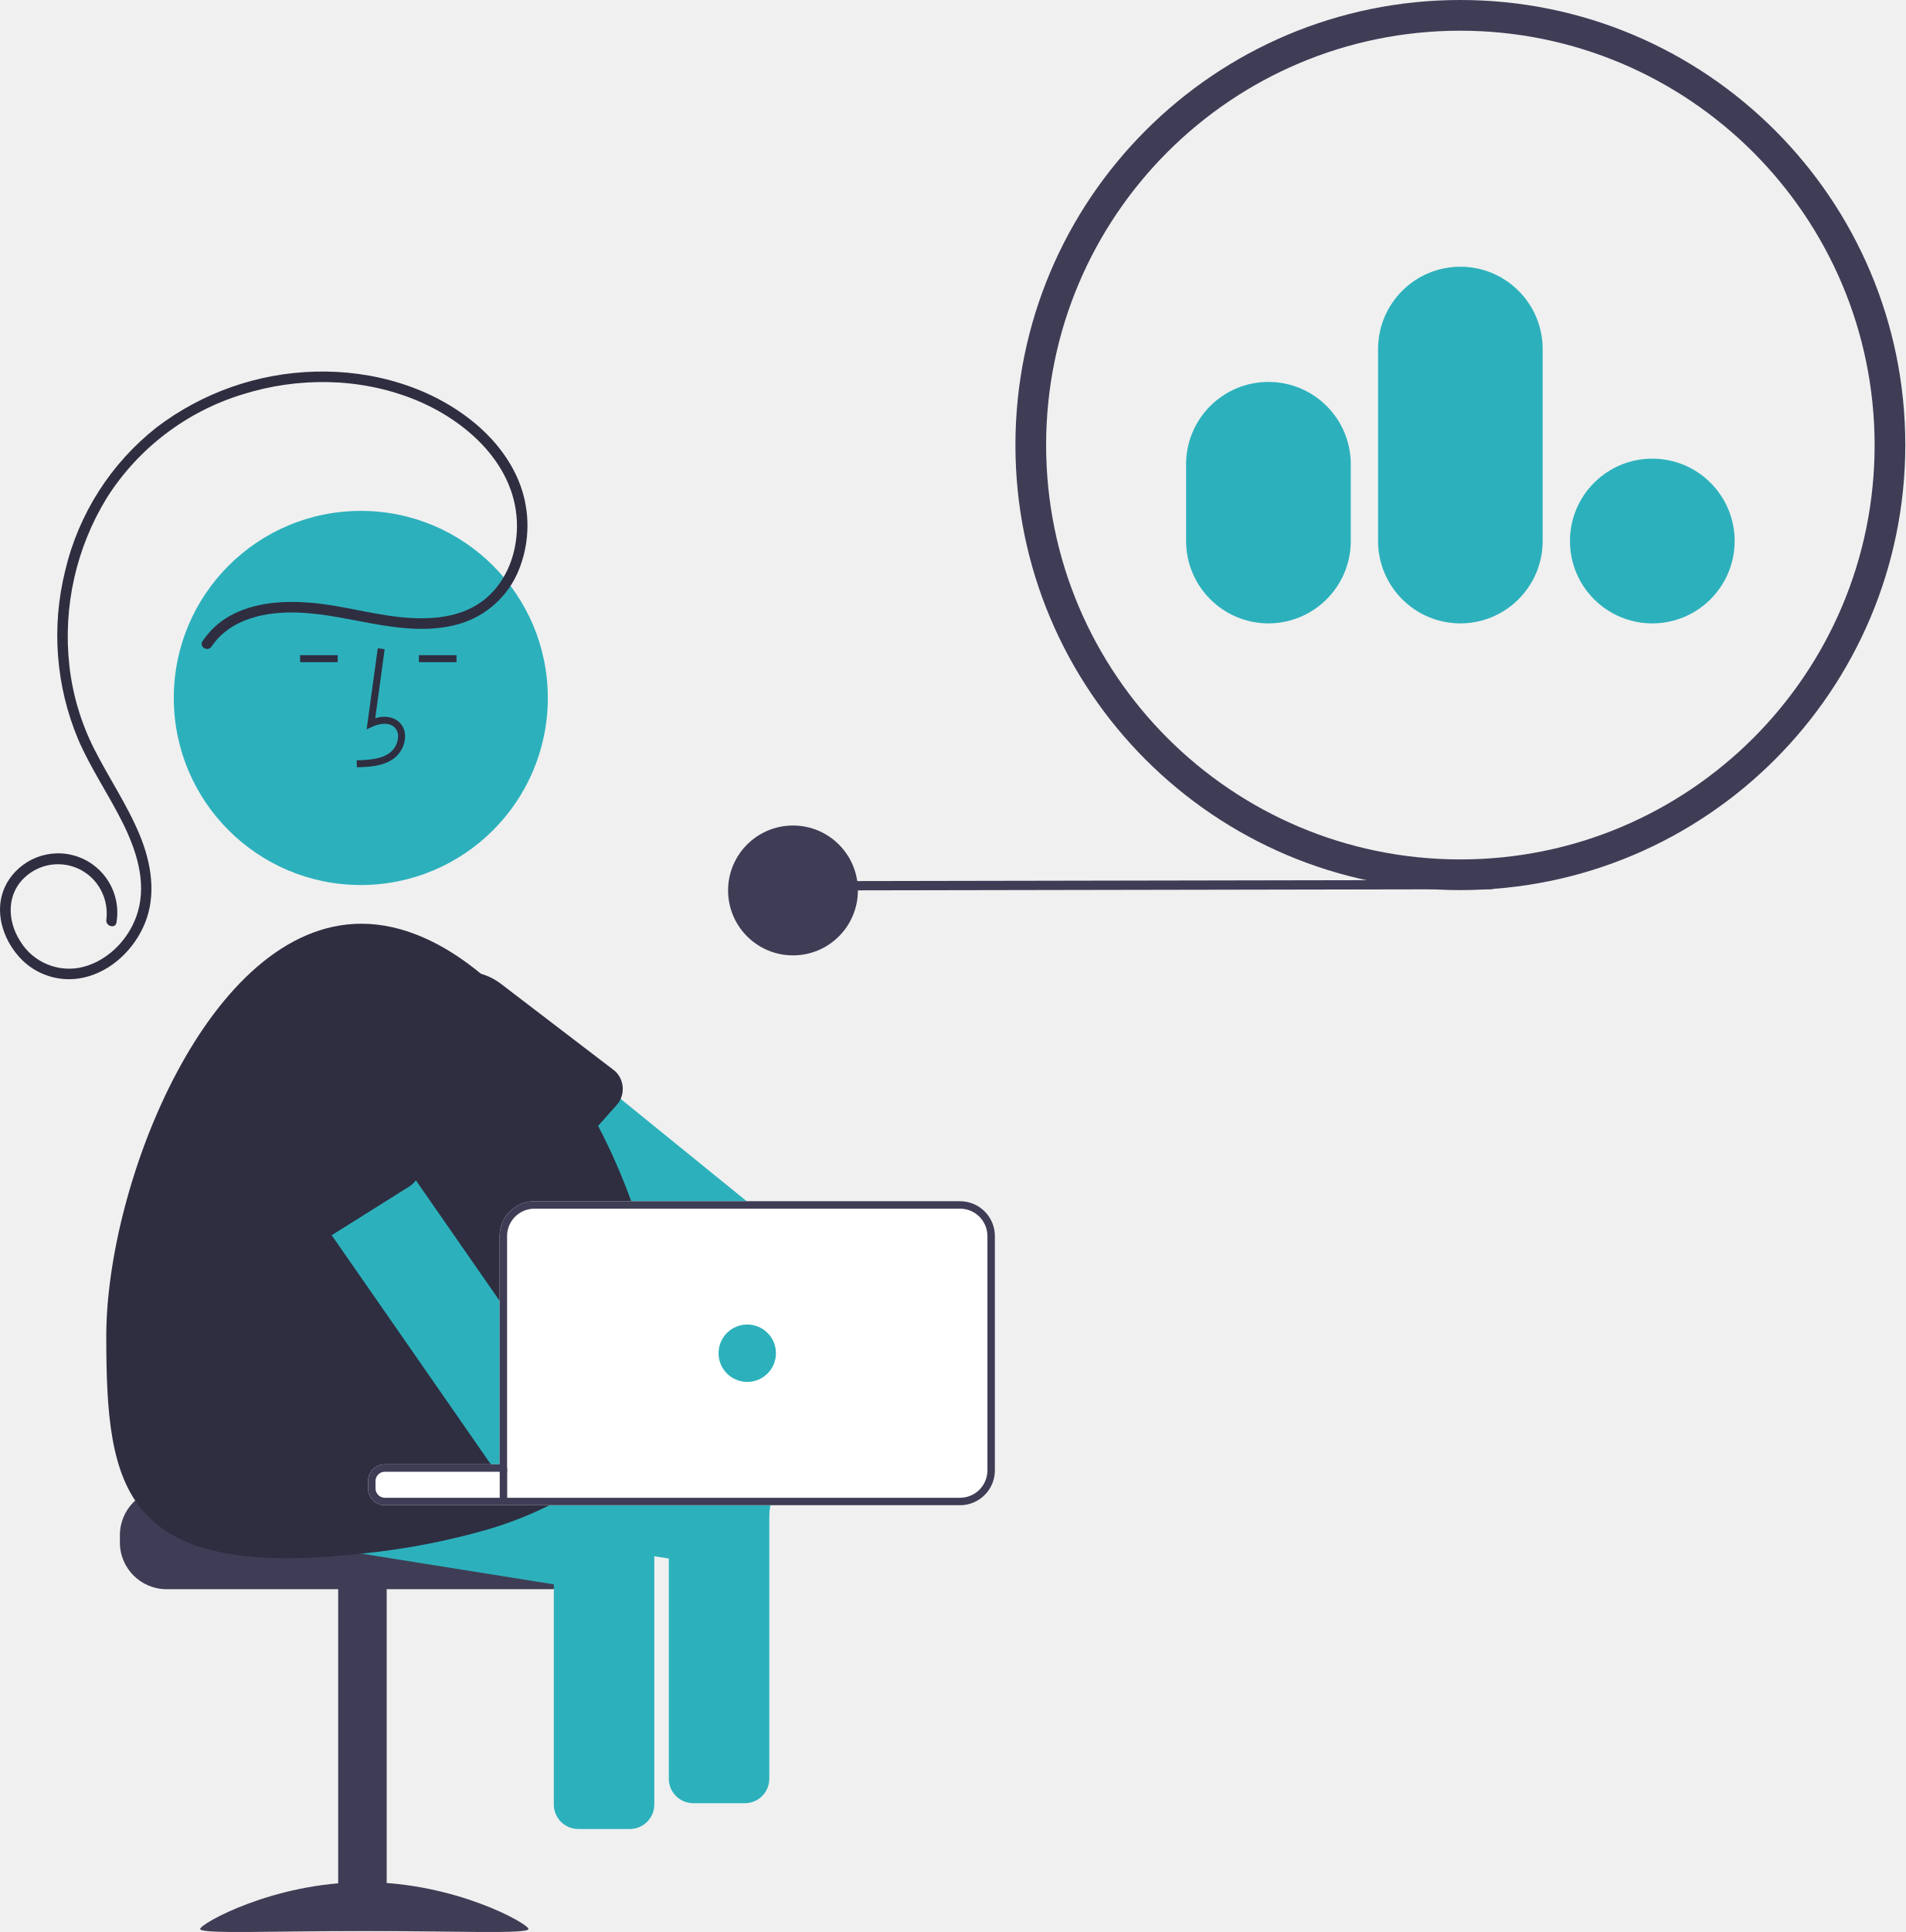
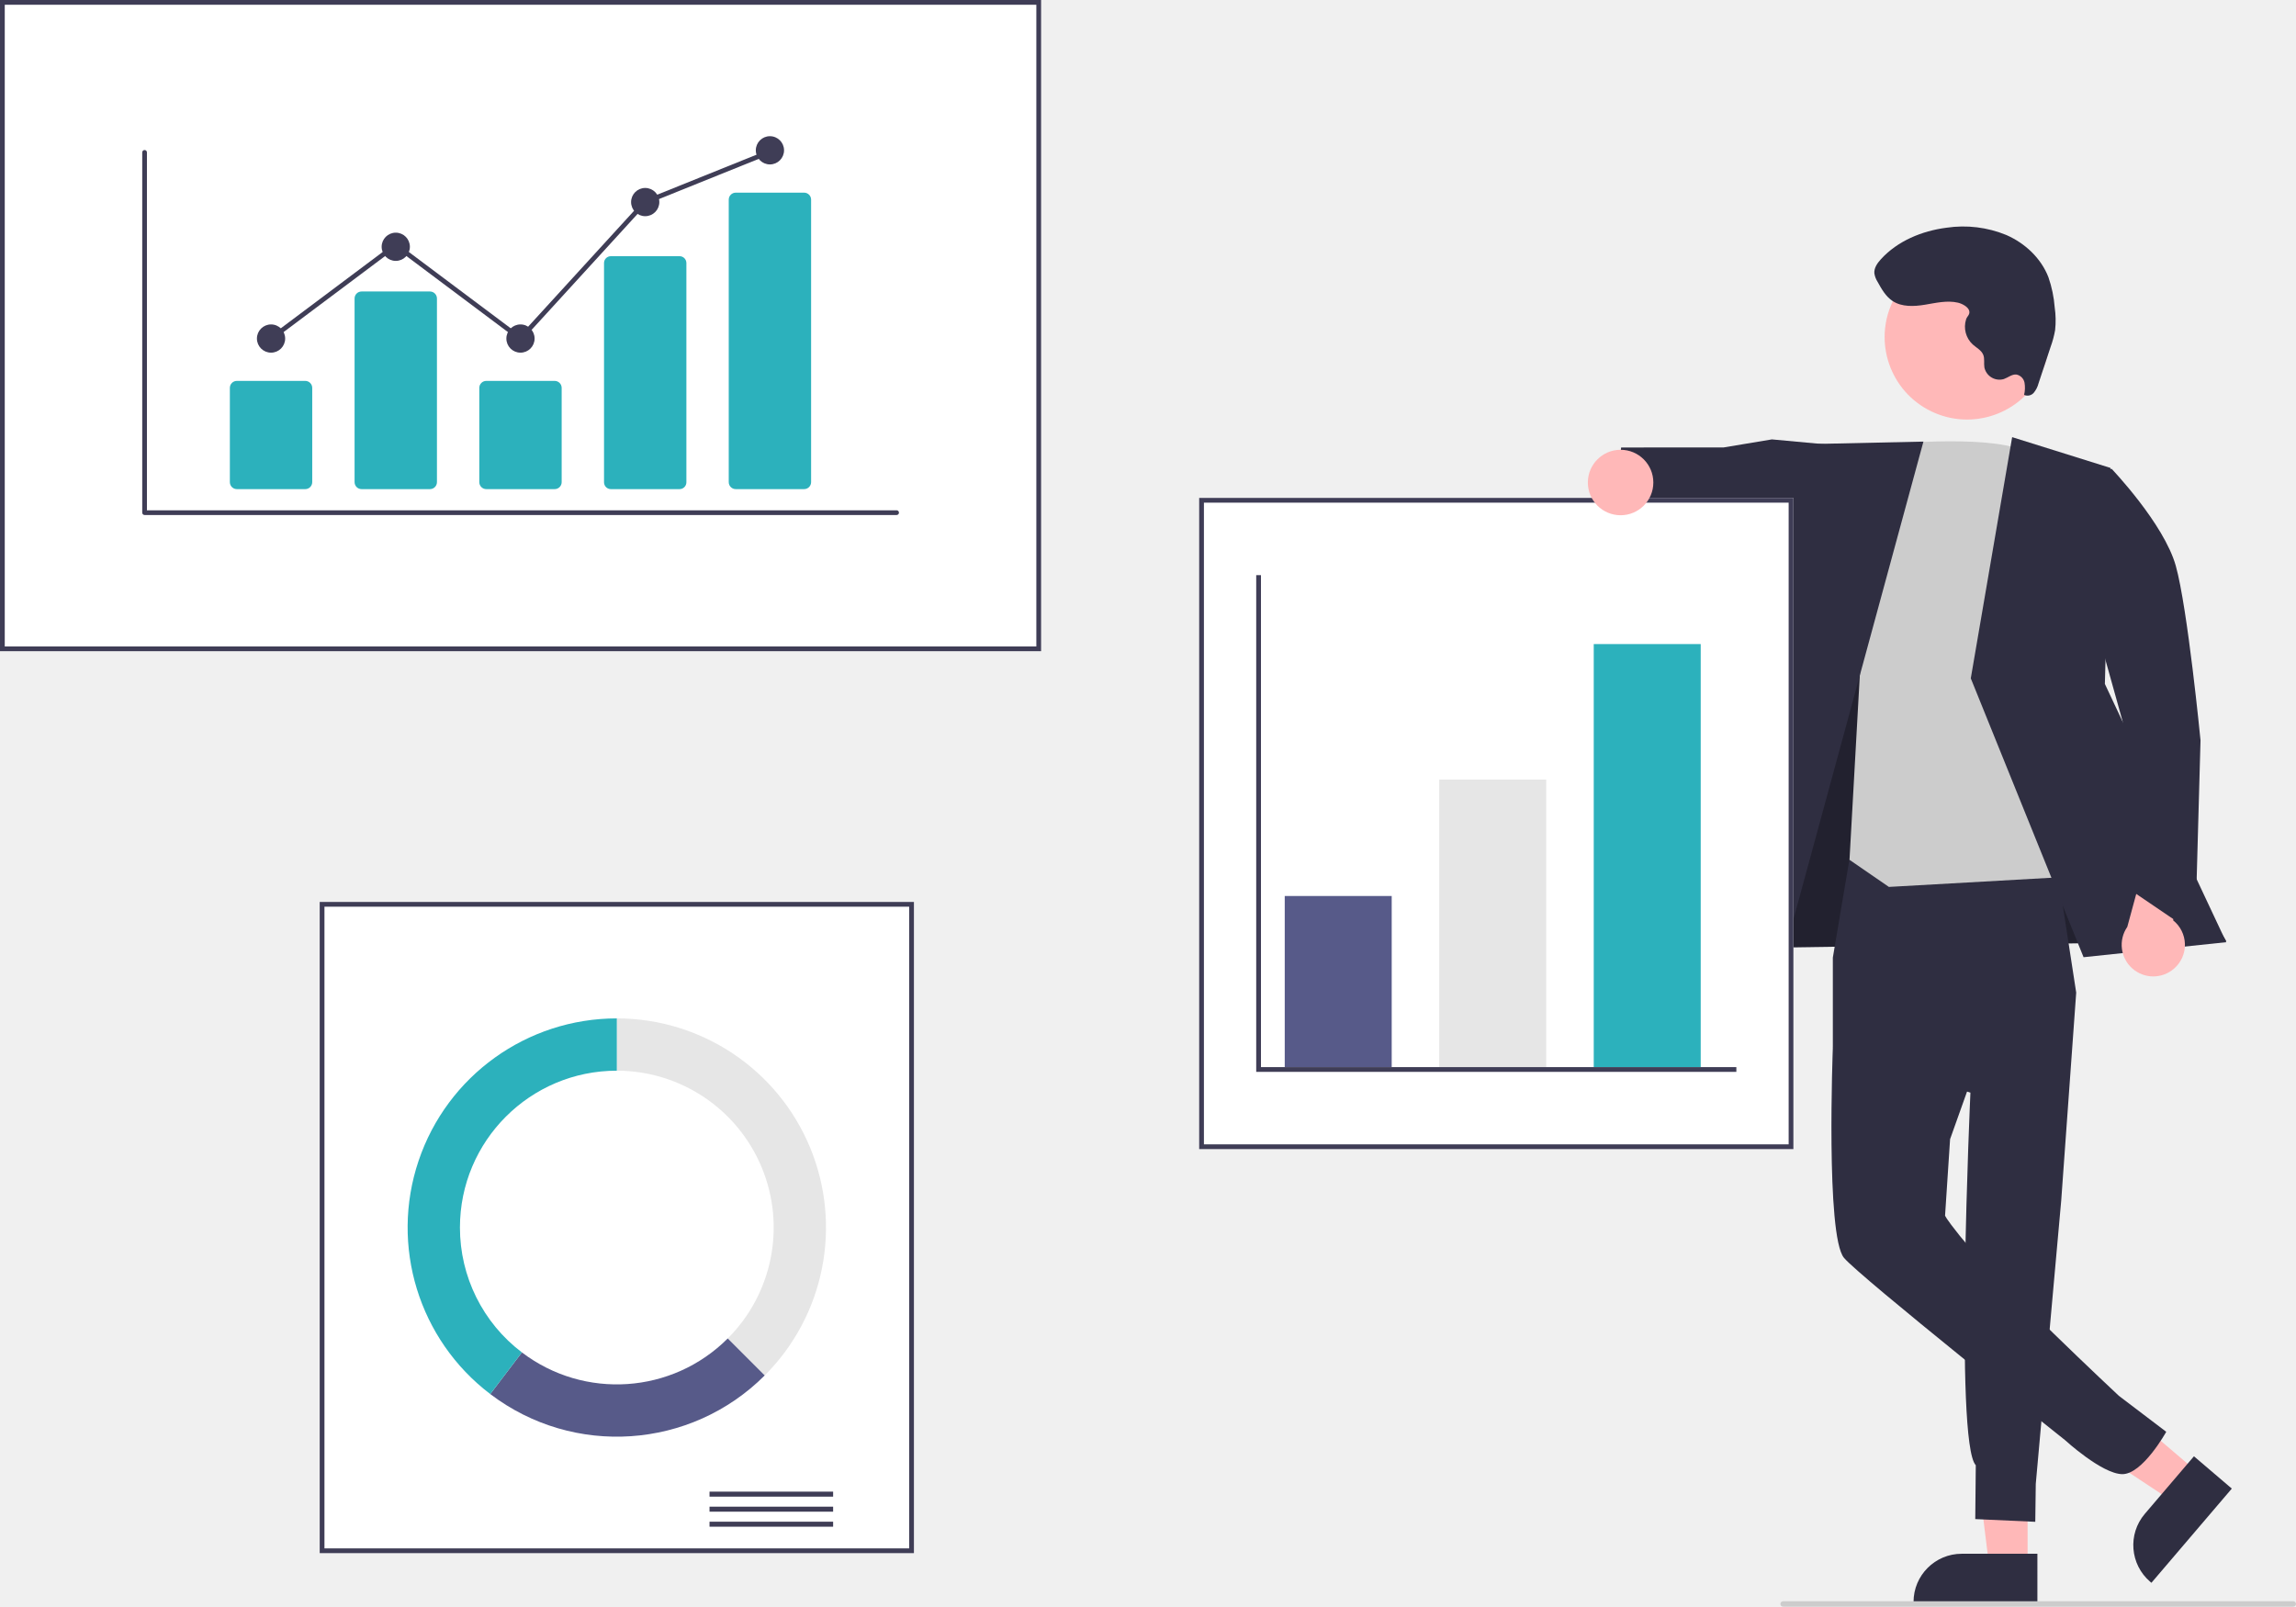
- <svg xmlns="http://www.w3.org/2000/svg" data-name="Layer 1" width="531.277" height="538.577" viewBox="0 0 531.277 538.577">
-   <path d="M558.345,428.939l191.825-.342a1.293,1.293,0,0,0,0-2.586l-191.825.342a1.293,1.293,0,0,0,0,2.586Z" transform="translate(-334.3617 -180.7115)" fill="#3f3d56" />
-   <circle cx="221.117" cy="248.227" r="18.1" fill="#3f3d56" />
-   <path d="M741.571,428.847A124.068,124.068,0,1,1,865.638,304.779,124.208,124.208,0,0,1,741.571,428.847Zm0-239.579A115.511,115.511,0,1,0,857.082,304.779,115.643,115.643,0,0,0,741.571,189.268Z" transform="translate(-334.3617 -180.7115)" fill="#3f3d56" />
-   <path d="M795.104,354.491a22.96,22.96,0,1,1,22.945-22.976A22.971,22.971,0,0,1,795.104,354.491Zm-53.534,0a22.971,22.971,0,0,1-22.945-22.945V278.012a22.945,22.945,0,0,1,45.89,0v53.534A22.971,22.971,0,0,1,741.57,354.491Zm-53.518,0a22.987,22.987,0,0,1-22.96-22.961V310.141a22.961,22.961,0,0,1,45.922,0v21.389A22.987,22.987,0,0,1,688.052,354.491Z" transform="translate(-334.3617 -180.7115)" fill="#2cb1bc" />
-   <path d="M367.793,608.641v2.081a13.016,13.016,0,0,0,13.005,13.005H491.079a13.01,13.01,0,0,0,13.005-13.005v-2.081a12.912,12.912,0,0,0-3.018-8.323,13.379,13.379,0,0,0-2.195-2.081H441.671a2.602,2.602,0,0,1-2.601-2.601h-58.272A13.023,13.023,0,0,0,367.793,608.641Z" transform="translate(-334.3617 -180.7115)" fill="#3f3d56" />
-   <rect x="428.661" y="623.21" width="13.525" height="95.716" transform="translate(536.4854 1161.425) rotate(-180)" fill="#3f3d56" />
-   <path d="M390.167,718.451c0,1.461,20.495.565,45.777.565s45.777.896,45.777-.565-20.495-13.05-45.777-13.05S390.167,716.99,390.167,718.451Z" transform="translate(-334.3617 -180.7115)" fill="#3f3d56" />
-   <path d="M389.017,606.446l46.152,7.366,53.622,8.562,18.592,2.965a6.826,6.826,0,0,0,7.803-5.66l.843-5.264.78-4.9.645-4.037a6.749,6.749,0,0,0-1.29-5.16,6.587,6.587,0,0,0-2.528-2.081H441.671a2.602,2.602,0,0,1-2.601-2.601V593.587a2.602,2.602,0,0,1,2.601-2.601h28.278l-13.036-2.081-40.076-6.398-23.398-3.735A6.84,6.84,0,0,0,385.615,584.442l-2.268,14.191A6.853,6.853,0,0,0,389.017,606.446Z" transform="translate(-334.3617 -180.7115)" fill="#2cb1bc" />
-   <path d="M488.79,604.47v79.288a6.824,6.824,0,0,0,6.814,6.815h14.389a6.825,6.825,0,0,0,6.815-6.815V604.47a6.726,6.726,0,0,0-1.425-4.151,6.577,6.577,0,0,0-2.643-2.081H492.848a6.613,6.613,0,0,0-2.632,2.081A6.746,6.746,0,0,0,488.79,604.47Z" transform="translate(-334.3617 -180.7115)" fill="#2cb1bc" />
-   <path d="M445.427,470.269a6.866,6.866,0,0,0,.541,2.05,6.717,6.717,0,0,0,1.946,2.549l.032.021,41.054,33.303.603.479,8.5,6.898,2.569,2.081H545.128l-2.559-2.081-35.134-28.507-23.544-19.102L465.569,453.103a6.747,6.747,0,0,0-3.766-1.498.033.033,0,0,0-.021-.01,6.917,6.917,0,0,0-1.228.021,6.555,6.555,0,0,0-1.779.437,5.008,5.008,0,0,0-1.103.562,6.571,6.571,0,0,0-1.696,1.488l-8.927,10.997-.135.177A6.764,6.764,0,0,0,445.427,470.269Z" transform="translate(-334.3617 -180.7115)" fill="#2cb1bc" />
-   <path d="M447.945,474.889a16.868,16.868,0,0,0,3.319,5.233l27.331,29.36a6.814,6.814,0,0,0,9.644-.427l.76-.864.333-.375L501.14,494.573l5.077-5.701a5.989,5.989,0,0,0,.874-1.165c.125-.208.239-.427.343-.645a6.901,6.901,0,0,0,.572-3.09,6.723,6.723,0,0,0-2.237-4.755l-31.69-24.22a16.973,16.973,0,0,0-12.276-3.392.033.033,0,0,0-.021-.01,17.842,17.842,0,0,0-2.872.603c-.416.114-.821.26-1.238.416a16.769,16.769,0,0,0-6.918,4.89,16.987,16.987,0,0,0-2.809,17.385Z" transform="translate(-334.3617 -180.7115)" fill="#2f2e41" />
-   <circle cx="100.606" cy="194.567" r="52.147" fill="#2cb1bc" />
-   <path d="M421.082,599.257l19.341,3.08.437.073,29.401,4.692,18.529,2.965,27.238,4.349.78.125,4.047.645,18.592,2.965a6.826,6.826,0,0,0,7.803-5.66l1.623-10.154.645-4.037c0-.021.01-.042.01-.062H441.671a2.602,2.602,0,0,1-2.601-2.601V593.587a2.602,2.602,0,0,1,2.601-2.601h34.083V579.615l-2.081-.333-10.279-1.644-37.901-6.045a6.828,6.828,0,0,0-7.814,5.66l-.843,5.254-1.425,8.947A6.834,6.834,0,0,0,421.082,599.257Z" transform="translate(-334.3617 -180.7115)" fill="#2cb1bc" />
-   <path d="M363.995,553.189c0,42.51,4.318,67.938,70.903,60.655.093-.01.177-.021.27-.031A197.705,197.705,0,0,0,470.261,607.102a104.22,104.22,0,0,0,17.312-6.783c1.311-.666,2.569-1.363,3.808-2.081H441.671a2.602,2.602,0,0,1-2.601-2.601V593.587a2.602,2.602,0,0,1,2.601-2.601h34.083V525.275a7.637,7.637,0,0,1,7.626-7.626H511.107c-.24-.687-.479-1.384-.739-2.081A170.447,170.447,0,0,0,501.14,494.573a160.15,160.15,0,0,0-17.25-26.613A110.835,110.835,0,0,0,468.451,452.156c-10.435-8.614-21.796-13.941-33.324-13.941C392.617,438.215,363.995,510.678,363.995,553.189Z" transform="translate(-334.3617 -180.7115)" fill="#2f2e41" />
-   <path d="M433.872,394.606l-.054-1.949c3.625-.101,6.821-.328,9.223-2.083a5.99,5.99,0,0,0,2.32-4.412,3.424,3.424,0,0,0-1.123-2.82c-1.594-1.346-4.16-.911-6.029-.053l-1.612.739,3.092-22.596,1.931.265-2.63,19.221c2.541-.747,4.895-.425,6.507.936a5.331,5.331,0,0,1,1.813,4.377,7.924,7.924,0,0,1-3.118,5.917C441.104,394.403,437.094,394.516,433.872,394.606Z" transform="translate(-334.3617 -180.7115)" fill="#2f2e41" />
-   <rect x="116.805" y="182.643" width="10.495" height="1.949" fill="#2f2e41" />
-   <rect x="83.677" y="182.643" width="10.495" height="1.949" fill="#2f2e41" />
-   <path d="M393.35,360.951c4.056-6.105,11.192-8.693,18.229-9.322,7.921-.709,15.574.819,23.307,2.303,8.511,1.633,17.518,3.161,26.094,1.096a25.724,25.724,0,0,0,17.486-14.126,32.905,32.905,0,0,0,1.916-21.941c-2.01-7.781-6.998-14.628-13.045-19.8-12.342-10.555-29.044-15.299-45.108-14.852A76.262,76.262,0,0,0,378.019,299.855a71.807,71.807,0,0,0-25.474,39.921,74.858,74.858,0,0,0,3.625,47.085c3.515,8.155,8.599,15.506,12.522,23.456,3.653,7.401,6.466,16.007,4.193,24.262-1.994,7.244-7.849,13.68-15.199,15.646a15.961,15.961,0,0,1-17.749-7.246c-3.674-5.794-3.762-13.383,1.755-18.061a13.542,13.542,0,0,1,19.536,1.949,13.939,13.939,0,0,1,2.788,10.22c-.272,1.84,2.544,2.634,2.819.777a16.489,16.489,0,0,0-30.744-10.647c-3.327,6.255-1.532,13.8,2.691,19.147a18.662,18.662,0,0,0,19.028,6.842c7.688-1.775,13.976-7.885,16.934-15.065,3.293-7.993,1.784-16.913-1.426-24.67-3.47-8.385-8.622-15.904-12.696-23.984a68.308,68.308,0,0,1-6.931-23.339,73.847,73.847,0,0,1,10.532-46.776,68.635,68.635,0,0,1,37.803-28.731c15.4-4.834,32.385-4.686,47.463,1.255,14.853,5.852,29.195,18.606,29.023,35.735-.074,7.317-2.79,14.779-8.394,19.659-6.698,5.832-16.024,6.331-24.443,5.421-8.473-.916-16.701-3.391-25.211-4.022-7.402-.549-15.387.022-21.996,3.699a21.992,21.992,0,0,0-7.64,7.087c-1.044,1.571,1.487,3.037,2.524,1.475Z" transform="translate(-334.3617 -180.7115)" fill="#2f2e41" />
-   <path d="M401.648,488.58a5.484,5.484,0,0,0,.28.551,5.913,5.913,0,0,0,.343.541l22.805,32.824,1.769,2.549L445.448,551.805l17.947,25.833,7.262,10.466a6.066,6.066,0,0,0,.656.801,6.795,6.795,0,0,0,4.255,2.081h.187V546.343l-2.081-2.996-23.336-33.584L425.275,473.692a6.829,6.829,0,0,0-9.488-1.717l-7.689,5.337-4.131,2.871A6.814,6.814,0,0,0,401.648,488.58Z" transform="translate(-334.3617 -180.7115)" fill="#2cb1bc" />
-   <path d="M398.079,487.779l1.03,2.07.011.01.281.551L416.119,523.6a6.839,6.839,0,0,0,9.374,2.289l1.082-.676.27-.166L448.403,511.521a6.812,6.812,0,0,0,2.268-9.405l-23.679-32.107a17.02,17.02,0,0,0-20.787-5.368,16.739,16.739,0,0,0-2.31,1.269A17.024,17.024,0,0,0,398.079,487.779Z" transform="translate(-334.3617 -180.7115)" fill="#2f2e41" />
-   <path d="M520.855,598.238v78.331a6.825,6.825,0,0,0,6.815,6.815h14.389a6.824,6.824,0,0,0,6.814-6.815V598.238Z" transform="translate(-334.3617 -180.7115)" fill="#2cb1bc" />
-   <path d="M436.989,593.587v2.05a4.699,4.699,0,0,0,3.766,4.599c.145.021.291.052.437.062.156.01.312.021.479.021H602.058a9.719,9.719,0,0,0,9.717-9.707V525.275a9.719,9.719,0,0,0-9.717-9.707H483.38a9.718,9.718,0,0,0-9.707,9.707v63.63H441.671A4.682,4.682,0,0,0,436.989,593.587Z" transform="translate(-334.3617 -180.7115)" fill="#fff" />
-   <path d="M436.989,593.587v2.05a4.699,4.699,0,0,0,3.766,4.599c.145.021.291.052.437.062.156.01.312.021.479.021H602.058a9.719,9.719,0,0,0,9.717-9.707V525.275a9.719,9.719,0,0,0-9.717-9.707H483.38a9.718,9.718,0,0,0-9.707,9.707v63.63H441.671A4.682,4.682,0,0,0,436.989,593.587Zm2.081,2.05V593.587a2.602,2.602,0,0,1,2.601-2.601h34.083V525.275a7.637,7.637,0,0,1,7.626-7.626H602.058a7.639,7.639,0,0,1,7.636,7.626v65.337a7.639,7.639,0,0,1-7.636,7.626H441.671A2.602,2.602,0,0,1,439.07,595.637Z" transform="translate(-334.3617 -180.7115)" fill="#3f3d56" />
-   <circle cx="208.361" cy="377.233" r="8.001" fill="#2cb1bc" />
-   <rect x="139.343" y="409.297" width="2.081" height="9.364" fill="#3f3d56" />
+ <svg xmlns="http://www.w3.org/2000/svg" data-name="Layer 1" width="841.59" height="589" viewBox="0 0 841.59 589">
+   <polygon points="743.208 574.193 729.128 574.192 722.43 519.885 743.21 519.886 743.208 574.193" fill="#ffb8b8" />
+   <path d="M926.003,743.341l-45.399-.002V742.765A17.671,17.671,0,0,1,898.275,725.095h.001l27.728.001Z" transform="translate(-179.2049 -155.5)" fill="#2f2e41" />
+   <polygon points="805.349 539.578 796.21 550.289 750.55 520.133 764.039 504.326 805.349 539.578" fill="#ffb8b8" />
+   <path d="M997.267,701.206l-29.469,34.534-.437-.373a17.671,17.671,0,0,1-1.972-24.912l.001-.001,17.999-21.092Z" transform="translate(-179.2049 -155.5)" fill="#2f2e41" />
+   <polygon points="643.236 307.117 638.853 347.537 816.024 345.01 738.759 219.114 675.673 216.848 643.236 307.117" fill="#2f2e41" />
+   <polygon points="643.236 307.117 638.853 347.537 816.024 345.01 738.759 219.114 675.673 216.848 643.236 307.117" opacity="0.28" />
+   <path d="M857.28,469.556l-6.255,36.984v33.058L901.455,556.06s-5.904,128.404,1.967,136.583l-.193,19.742,22,1,.179-13.894L934.735,595.635l5.493-76.25-8.907-57.811Z" transform="translate(-179.2049 -155.5)" fill="#2f2e41" />
+   <path d="M896.35,501.392l-45.325,38.206s-2.653,68.932,4.084,77.016c5.786,6.943,81.038,66.832,81.038,66.832s13.374,12.268,20.869,12.464,16.213-15.525,16.213-15.525l-17.358-13.188S910.901,625.22,897.549,608.53c-5.389-6.737-5.389-7.41-5.389-7.41l1.841-28.014,18.525-51.991Z" transform="translate(-179.2049 -155.5)" fill="#2f2e41" />
+   <polygon points="669.024 162.885 649.482 161.079 631.756 164.033 594.222 164.045 591.024 191.249 625.277 198.914 633.624 194.823 668.419 208.08 669.024 162.885" fill="#2f2e41" />
+   <path d="M871.569,318.3s41.474-3.886,50.905,3.524,29.641,154.266,29.641,154.266l-80.545,4.546-14.44-9.935,4.099-73.317Z" transform="translate(-179.2049 -155.5)" fill="#ccc" />
+   <polygon points="705.024 161.885 659.275 162.889 616.622 355.62 650.305 363.031 705.024 161.885" fill="#2f2e41" />
+   <polygon points="737.546 160.256 773.583 171.535 771.536 250.722 816.024 345.396 763.725 350.905 722.386 248.675 737.546 160.256" fill="#2f2e41" />
+   <path d="M976.176,510.513a11.513,11.513,0,0,0-.436-17.649l7.25-25.291-14.295-8.154-9.737,35.86a11.576,11.576,0,0,0,17.218,15.234Z" transform="translate(-179.2049 -155.5)" fill="#ffb8b8" />
+   <path d="M931.905,329.234l21.323-1.85s19.143,20.022,23.498,35.524,9.071,64.005,9.071,64.005l-1.967,70.955L958.905,480.943l-1.672-61.031Z" transform="translate(-179.2049 -155.5)" fill="#2f2e41" />
+   <circle cx="900.239" cy="279.072" r="30.227" transform="translate(44.35273 779.6309) rotate(-61.33681)" fill="#ffb8b8" />
+   <path d="M896.869,266.453c-3.966-.916-8.083.099-12.099.757s-8.443.875-11.841-1.366c-2.509-1.655-4.052-4.393-5.501-7.027a8.088,8.088,0,0,1-1.183-3.101c-.171-1.948,1.069-3.725,2.384-5.172,6.112-6.718,15.044-10.396,24.051-11.564a41.554,41.554,0,0,1,21.961,2.682c6.837,2.999,12.715,8.491,15.403,15.456a43.895,43.895,0,0,1,2.301,11.038,32.97,32.97,0,0,1,.155,8.359,35.832,35.832,0,0,1-1.62,6.056l-4.453,13.446a8.859,8.859,0,0,1-1.751,3.466,3.029,3.029,0,0,1-3.547.777,11.04,11.04,0,0,0,.16-4.461,3.764,3.764,0,0,0-2.97-2.995c-1.641-.174-3.043,1.098-4.6,1.646a5.66,5.66,0,0,1-7.035-3.818q-.064-.215-.111-.436c-.246-1.537.167-3.183-.416-4.626-.683-1.691-2.493-2.578-3.853-3.793a8.869,8.869,0,0,1-2.433-9.217c.364-1.119,1.392-1.628,1.187-2.913C900.787,267.963,898.301,266.784,896.869,266.453Z" transform="translate(-179.2049 -155.5)" fill="#2f2e41" />
+   <path d="M560.817,394.225H179.205V155.5H560.817Z" transform="translate(-179.2049 -155.5)" fill="#fff" />
+   <path d="M560.817,394.225H179.205V155.5H560.817ZM180.947,392.483H559.074V157.243H180.947Z" transform="translate(-179.2049 -155.5)" fill="#3f3d56" />
+   <path d="M514.204,724.869H296.389V486.143H514.204Z" transform="translate(-179.2049 -155.5)" fill="#fff" />
+   <path d="M514.204,724.869H296.389V486.143H514.204Zm-216.072-1.743H512.462V487.886H298.132Z" transform="translate(-179.2049 -155.5)" fill="#3f3d56" />
+   <rect x="260.071" y="546.822" width="45.306" height="1.837" fill="#3f3d56" />
+   <rect x="260.071" y="552.332" width="45.306" height="1.837" fill="#3f3d56" />
+   <rect x="260.071" y="557.842" width="45.306" height="1.837" fill="#3f3d56" />
+   <path d="M405.297,528.835v19.168a57.503,57.503,0,0,1,40.661,98.164l13.554,13.554A76.671,76.671,0,0,0,405.297,528.835Z" transform="translate(-179.2049 -155.5)" fill="#e6e6e6" />
+   <path d="M459.511,659.72l-13.554-13.554a57.489,57.489,0,0,1-75.451,5.116l-11.601,15.265A76.669,76.669,0,0,0,459.511,659.72Z" transform="translate(-179.2049 -155.5)" fill="#575a89" />
+   <path d="M347.794,605.506a57.503,57.503,0,0,1,57.503-57.503V528.835a76.67,76.67,0,0,0-46.392,137.713l11.602-15.265A57.403,57.403,0,0,1,347.794,605.506Z" transform="translate(-179.2049 -155.5)" fill="#2cb1bc" />
+   <path d="M836.57,576.755H618.755V338.029H836.57Z" transform="translate(-179.2049 -155.5)" fill="#fff" />
+   <path d="M836.57,576.755H618.755V338.029H836.57ZM620.498,575.012H834.828V339.771H620.498Z" transform="translate(-179.2049 -155.5)" fill="#3f3d56" />
+   <rect x="470.916" y="328.465" width="39.207" height="62.731" fill="#575a89" />
+   <rect x="527.548" y="285.773" width="39.207" height="105.422" fill="#e6e6e6" />
+   <rect x="584.18" y="236.112" width="39.207" height="155.084" fill="#2cb1bc" />
+   <polygon points="636.455 392.939 460.461 392.939 460.461 210.845 462.203 210.845 462.203 391.196 636.455 391.196 636.455 392.939" fill="#3f3d56" />
+   <circle cx="594.024" cy="176.885" r="12" fill="#ffb8b8" />
+   <path d="M1019.795,744.5h-187a1,1,0,0,1,0-2h187a1,1,0,0,1,0,2Z" transform="translate(-179.2049 -155.5)" fill="#ccc" />
+   <path d="M507.82,344.299H232.202a.863.863,0,0,1-.863-.863V211.332a.863.863,0,0,1,1.725,0V342.573H507.82a.863.863,0,1,1,0,1.725Z" transform="translate(-179.2049 -155.5)" fill="#3f3d56" />
+   <path d="M291.089,334.81H266.021a2.563,2.563,0,0,1-2.561-2.56V297.693a2.563,2.563,0,0,1,2.561-2.56h25.069a2.563,2.563,0,0,1,2.561,2.56v34.557A2.563,2.563,0,0,1,291.089,334.81Z" transform="translate(-179.2049 -155.5)" fill="#2cb1bc" />
+   <path d="M336.805,334.81H311.736a2.563,2.563,0,0,1-2.561-2.56V264.916a2.563,2.563,0,0,1,2.561-2.56H336.805a2.563,2.563,0,0,1,2.561,2.56v67.334A2.563,2.563,0,0,1,336.805,334.81Z" transform="translate(-179.2049 -155.5)" fill="#2cb1bc" />
+   <path d="M382.521,334.81H357.452a2.563,2.563,0,0,1-2.561-2.56V297.693a2.563,2.563,0,0,1,2.561-2.56h25.069a2.563,2.563,0,0,1,2.561,2.56v34.557A2.563,2.563,0,0,1,382.521,334.81Z" transform="translate(-179.2049 -155.5)" fill="#2cb1bc" />
+   <path d="M428.236,334.81H403.168a2.507,2.507,0,0,1-2.561-2.444V251.861a2.507,2.507,0,0,1,2.561-2.444h25.069a2.507,2.507,0,0,1,2.561,2.444v80.505A2.507,2.507,0,0,1,428.236,334.81Z" transform="translate(-179.2049 -155.5)" fill="#2cb1bc" />
+   <path d="M473.952,334.81H448.883a2.563,2.563,0,0,1-2.561-2.56V228.688a2.563,2.563,0,0,1,2.561-2.56h25.069a2.563,2.563,0,0,1,2.561,2.56V332.25A2.563,2.563,0,0,1,473.952,334.81Z" transform="translate(-179.2049 -155.5)" fill="#2cb1bc" />
+   <circle cx="99.35" cy="124.107" r="5.175" fill="#3f3d56" />
+   <circle cx="145.066" cy="90.467" r="5.175" fill="#3f3d56" />
+   <circle cx="190.781" cy="124.107" r="5.175" fill="#3f3d56" />
+   <circle cx="236.497" cy="74.078" r="5.175" fill="#3f3d56" />
+   <circle cx="282.213" cy="55.102" r="5.175" fill="#3f3d56" />
+   <polygon points="190.89 125.266 145.066 90.943 99.867 124.797 98.833 123.416 145.066 88.787 190.672 122.947 235.993 73.352 236.175 73.278 281.89 54.858 282.535 56.459 237.001 74.805 190.89 125.266" fill="#3f3d56" />
</svg>
